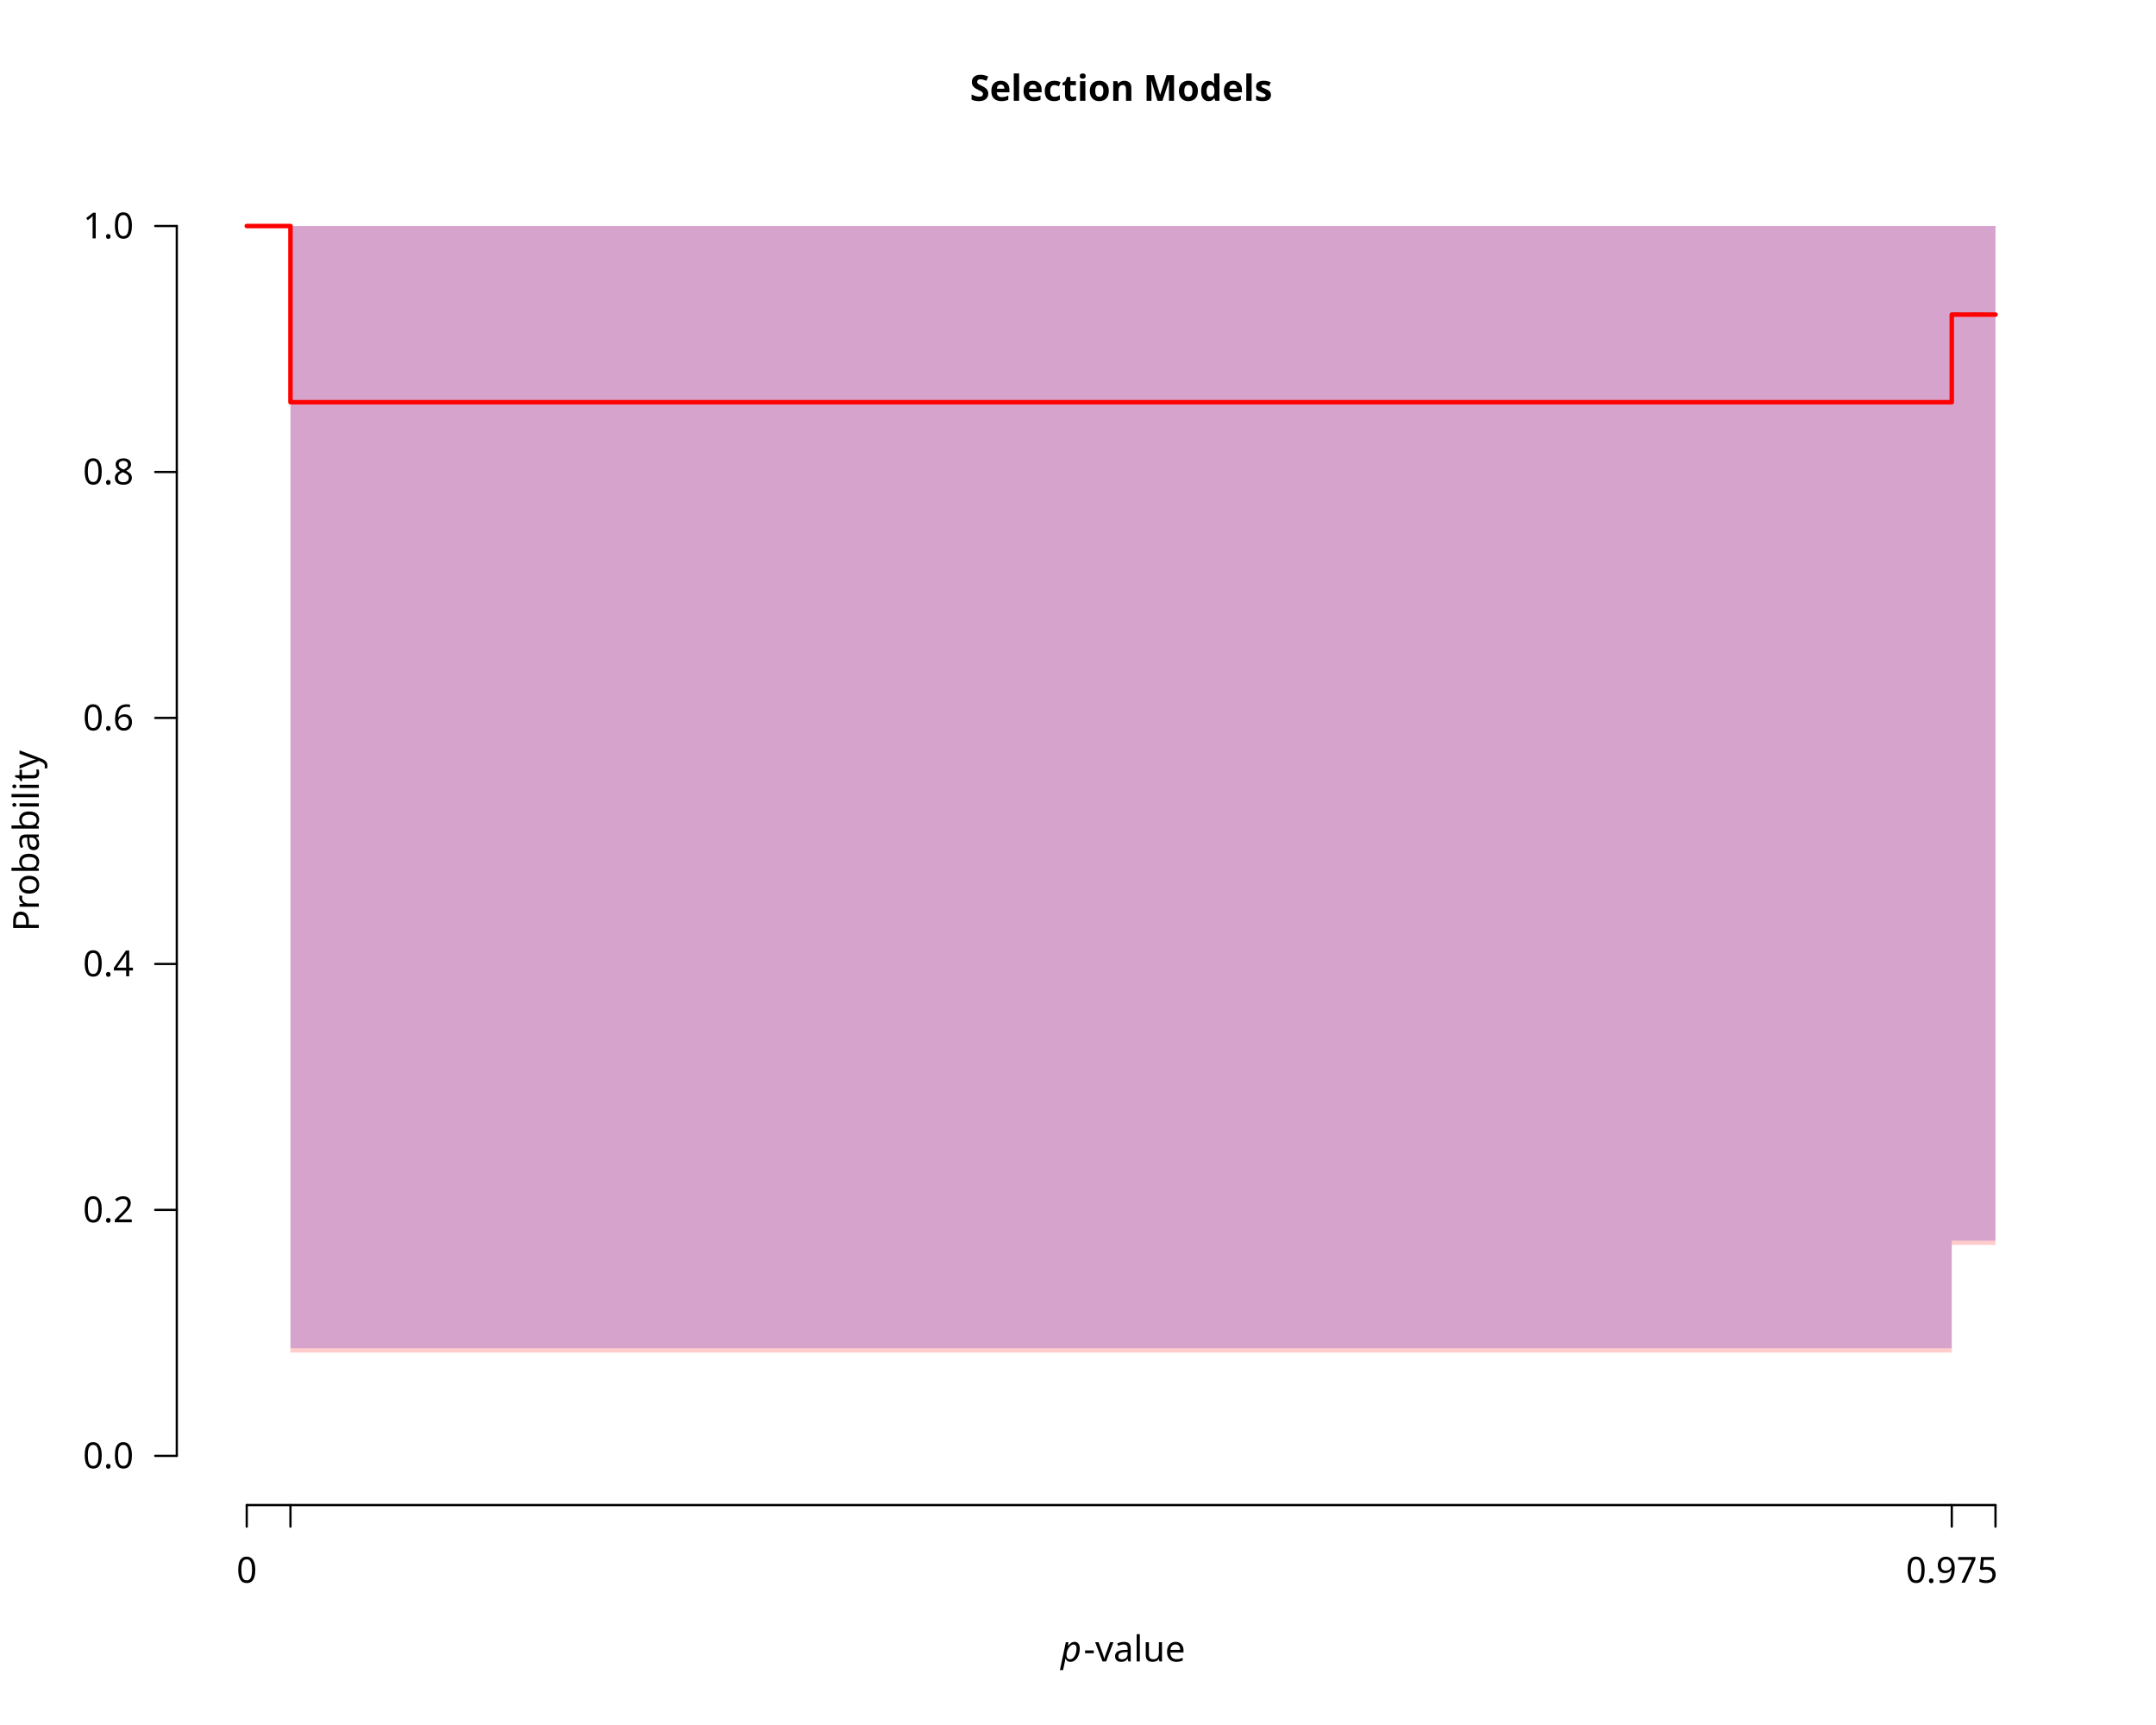
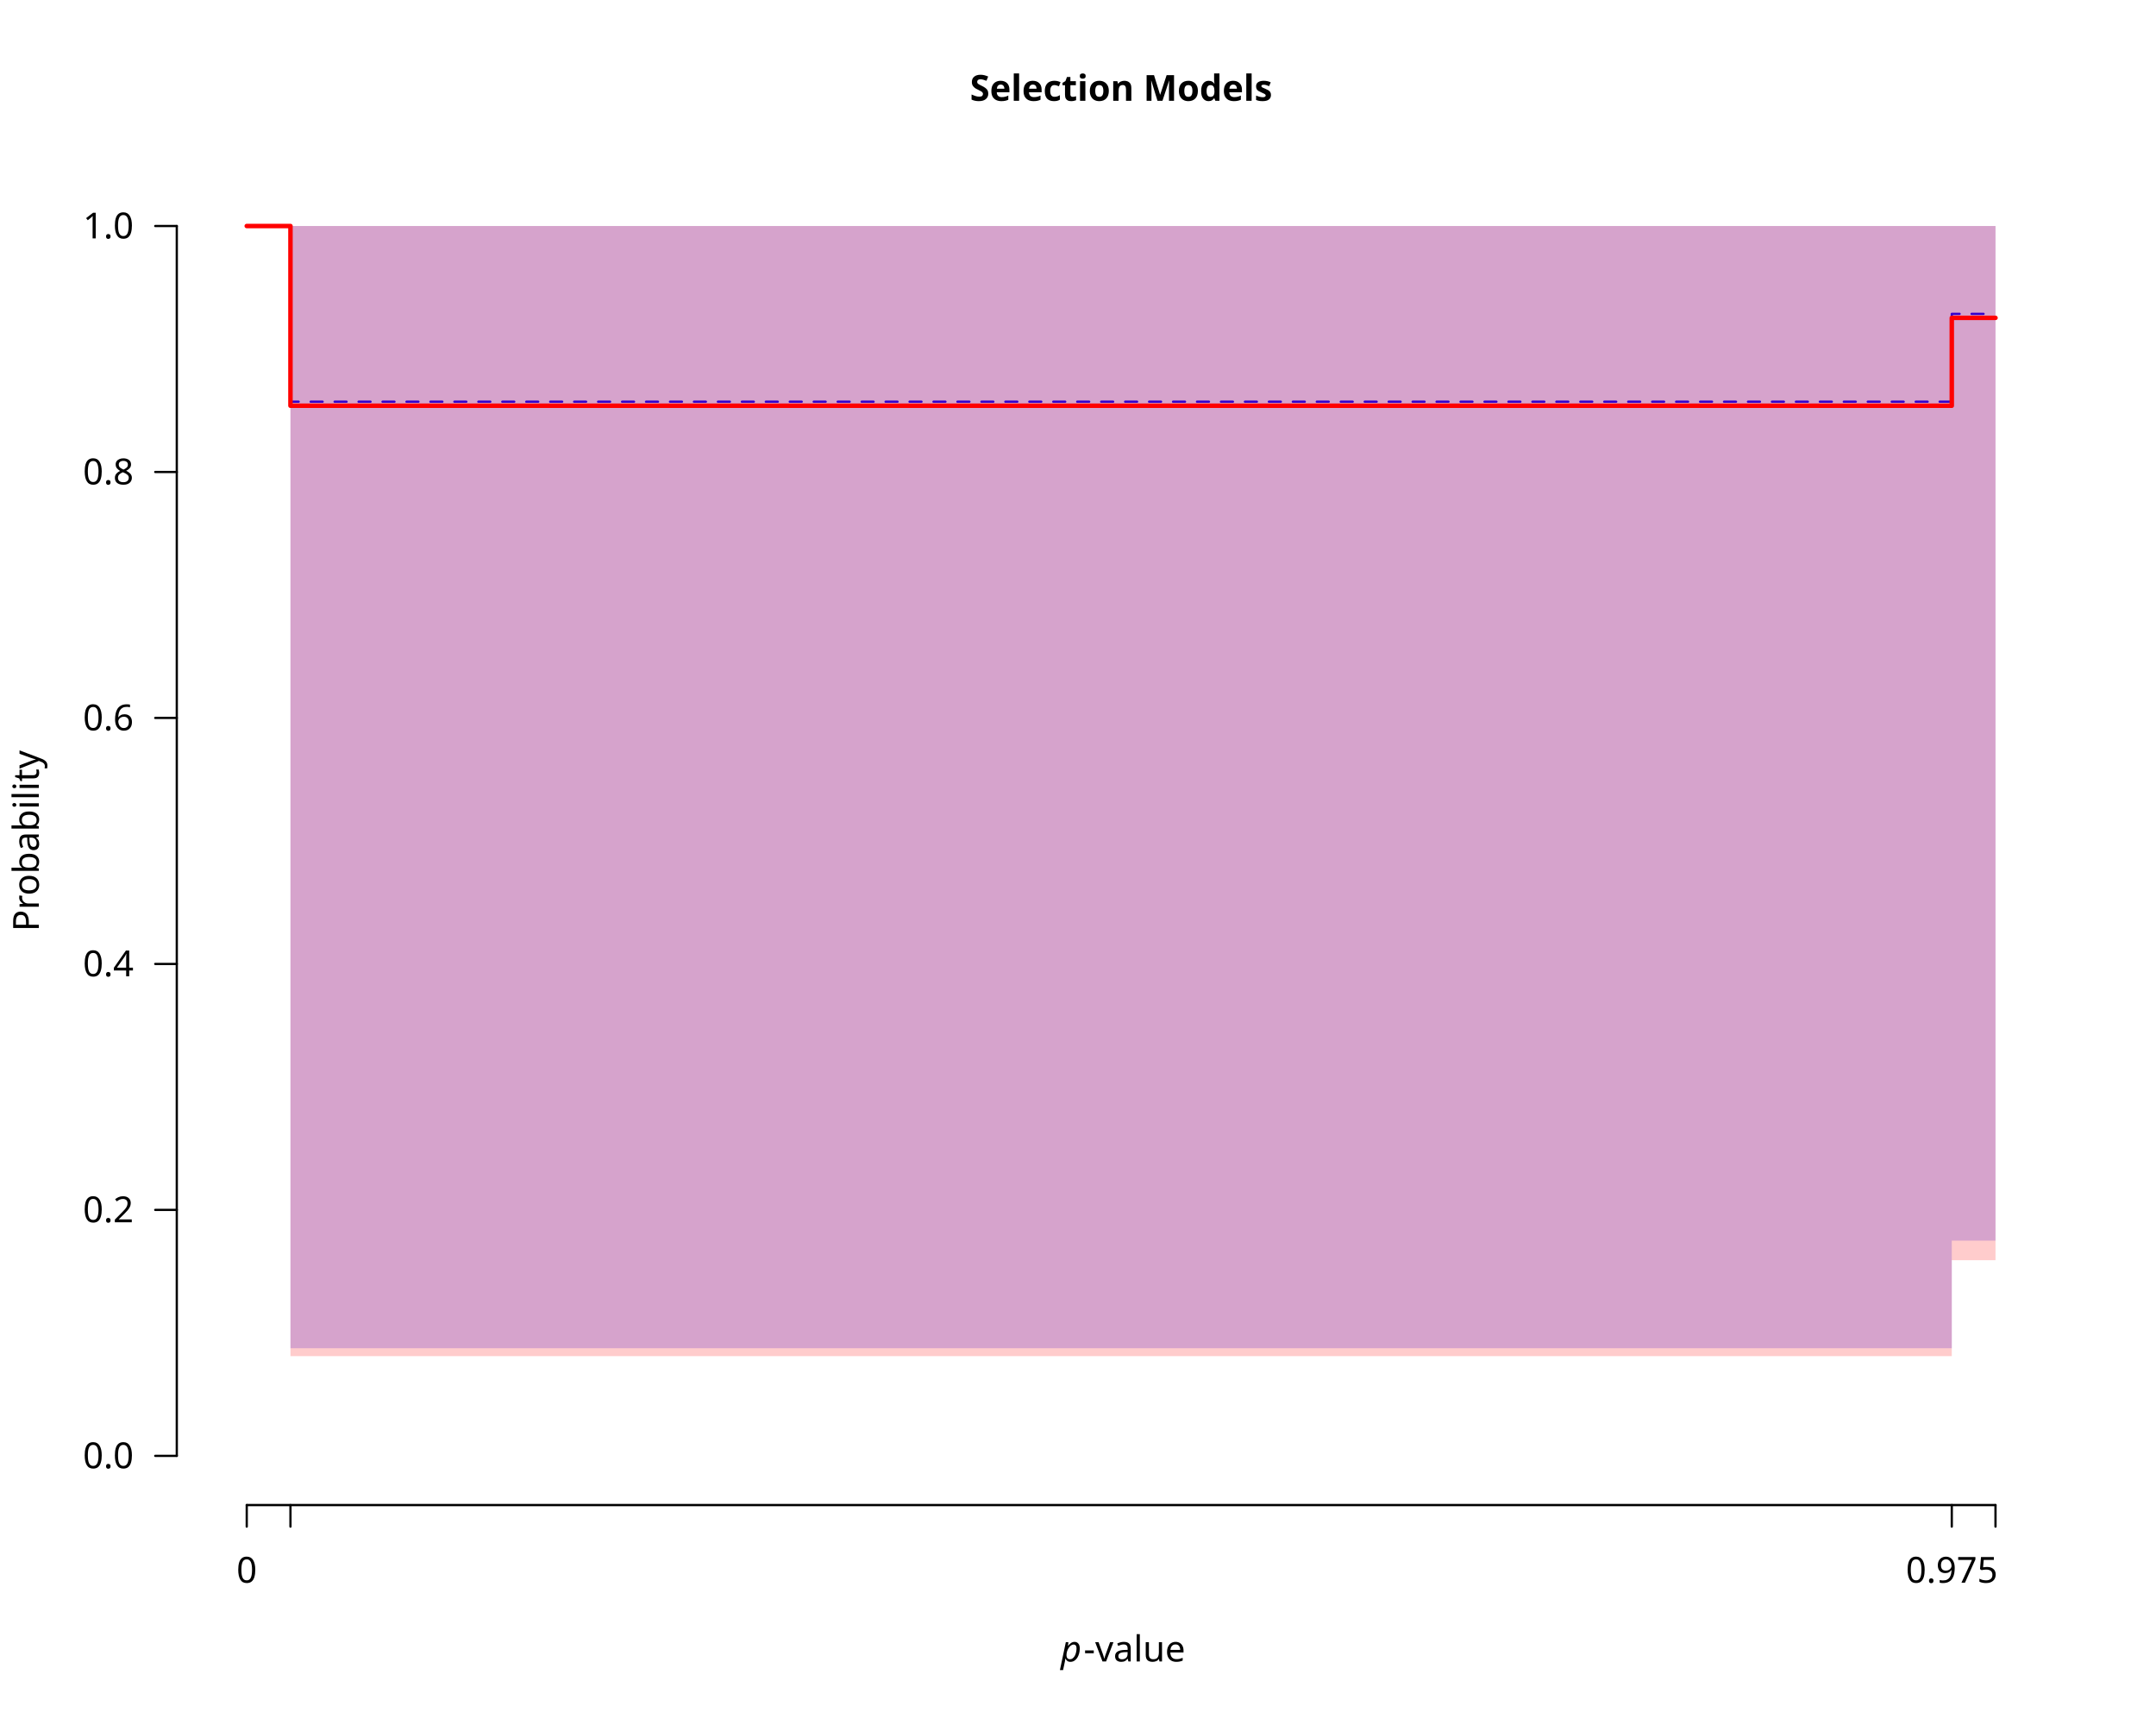
<svg xmlns="http://www.w3.org/2000/svg" class="svglite" data-engine-version="2.0" width="720.00pt" height="576.00pt" viewBox="0 0 720.00 576.00">
  <defs>
    <style type="text/css">
    .svglite line, .svglite polyline, .svglite polygon, .svglite path, .svglite rect, .svglite circle {
      fill: none;
      stroke: #000000;
      stroke-linecap: round;
      stroke-linejoin: round;
      stroke-miterlimit: 10.00;
    }
  </style>
  </defs>
  <rect width="100%" height="100%" style="stroke: none; fill: #FFFFFF;" />
  <defs>
    <clipPath id="cpMC4wMHw3MjAuMDB8MC4wMHw1NzYuMDA=">
      <rect x="0.00" y="0.00" width="720.00" height="576.00" />
    </clipPath>
  </defs>
  <g clip-path="url(#cpMC4wMHw3MjAuMDB8MC4wMHw1NzYuMDA=)">
    <text x="374.40" y="33.65" text-anchor="middle" style="font-size: 12.00px; font-weight: bold; font-family: sans;" textLength="91.40px" lengthAdjust="spacingAndGlyphs">Selection Models</text>
    <text x="354.23" y="554.79" style="font-size: 12.00px; font-style: italic; font-family: sans;" textLength="6.67px" lengthAdjust="spacingAndGlyphs">p</text>
    <text x="361.88" y="554.79" style="font-size: 12.00px; font-family: sans;" textLength="32.69px" lengthAdjust="spacingAndGlyphs">-value</text>
    <text transform="translate(12.96,280.80) rotate(-90)" text-anchor="middle" style="font-size: 12.00px; font-family: sans;" textLength="56.03px" lengthAdjust="spacingAndGlyphs">Probability</text>
    <line x1="82.40" y1="502.56" x2="666.40" y2="502.56" style="stroke-width: 0.75;" />
    <line x1="82.40" y1="502.56" x2="82.40" y2="509.76" style="stroke-width: 0.75;" />
    <line x1="97.00" y1="502.56" x2="97.00" y2="509.76" style="stroke-width: 0.75;" />
    <line x1="651.80" y1="502.56" x2="651.80" y2="509.76" style="stroke-width: 0.75;" />
    <line x1="666.40" y1="502.56" x2="666.40" y2="509.76" style="stroke-width: 0.75;" />
    <text x="82.40" y="528.48" text-anchor="middle" style="font-size: 12.00px; font-family: sans;" textLength="6.67px" lengthAdjust="spacingAndGlyphs">0</text>
    <text x="651.80" y="528.48" text-anchor="middle" style="font-size: 12.00px; font-family: sans;" textLength="30.03px" lengthAdjust="spacingAndGlyphs">0.975</text>
    <line x1="59.04" y1="486.13" x2="59.04" y2="75.47" style="stroke-width: 0.75;" />
    <line x1="59.04" y1="486.13" x2="51.84" y2="486.13" style="stroke-width: 0.75;" />
    <line x1="59.04" y1="404.00" x2="51.84" y2="404.00" style="stroke-width: 0.75;" />
    <line x1="59.04" y1="321.87" x2="51.84" y2="321.87" style="stroke-width: 0.75;" />
    <line x1="59.04" y1="239.73" x2="51.84" y2="239.73" style="stroke-width: 0.75;" />
    <line x1="59.04" y1="157.60" x2="51.84" y2="157.60" style="stroke-width: 0.75;" />
    <line x1="59.04" y1="75.47" x2="51.84" y2="75.47" style="stroke-width: 0.75;" />
    <text x="44.64" y="490.26" text-anchor="end" style="font-size: 12.00px; font-family: sans;" textLength="16.68px" lengthAdjust="spacingAndGlyphs">0.0</text>
    <text x="44.64" y="408.13" text-anchor="end" style="font-size: 12.00px; font-family: sans;" textLength="16.68px" lengthAdjust="spacingAndGlyphs">0.2</text>
    <text x="44.64" y="326.00" text-anchor="end" style="font-size: 12.00px; font-family: sans;" textLength="16.68px" lengthAdjust="spacingAndGlyphs">0.4</text>
    <text x="44.64" y="243.86" text-anchor="end" style="font-size: 12.00px; font-family: sans;" textLength="16.68px" lengthAdjust="spacingAndGlyphs">0.6</text>
    <text x="44.64" y="161.73" text-anchor="end" style="font-size: 12.00px; font-family: sans;" textLength="16.68px" lengthAdjust="spacingAndGlyphs">0.8</text>
    <text x="44.64" y="79.60" text-anchor="end" style="font-size: 12.00px; font-family: sans;" textLength="16.68px" lengthAdjust="spacingAndGlyphs">1.0</text>
  </g>
  <defs>
    <clipPath id="cpNTkuMDR8Njg5Ljc2fDU5LjA0fDUwMi41Ng==">
      <rect x="59.04" y="59.04" width="630.72" height="443.52" />
    </clipPath>
  </defs>
  <g clip-path="url(#cpNTkuMDR8Njg5Ljc2fDU5LjA0fDUwMi41Ng==)">
    <polygon points="82.40,75.47 97.00,75.47 97.00,450.20 651.80,450.20 651.80,414.27 666.40,414.27 666.40,75.47 651.80,75.47 651.80,75.47 97.00,75.47 97.00,75.47 82.40,75.47 " style="stroke-width: 0.75; stroke: none; fill: #0000FF; fill-opacity: 0.20;" />
    <polyline points="82.40,75.47 97.00,75.47 97.00,134.13 651.80,134.13 651.80,104.80 666.40,104.80 " style="stroke-width: 0.75; stroke: #0000FF; stroke-dasharray: 4.00,4.00;" />
-     <polygon points="82.40,75.47 97.00,75.47 97.00,451.63 651.80,451.63 651.80,415.69 666.40,415.69 666.40,75.47 651.80,75.47 651.80,75.47 97.00,75.47 97.00,75.47 82.40,75.47 " style="stroke-width: 0.75; stroke: none; fill: #FF0000; fill-opacity: 0.20;" />
-     <polyline points="82.40,75.47 97.00,75.47 97.00,134.30 651.80,134.30 651.80,105.05 666.40,105.05 " style="stroke-width: 1.50; stroke: #FF0000;" />
+     <polygon points="82.40,75.47 97.00,75.47 97.00,452.83 651.80,452.83 651.80,420.80 666.40,420.80 666.40,75.47 651.80,75.47 651.80,75.47 97.00,75.47 97.00,75.47 82.40,75.47 " style="stroke-width: 0.75; stroke: none; fill: #FF0000; fill-opacity: 0.20;" />
+     <polyline points="82.40,75.47 97.00,75.47 97.00,135.48 651.80,135.48 651.80,106.14 666.40,106.14 " style="stroke-width: 1.50; stroke: #FF0000;" />
  </g>
</svg>
